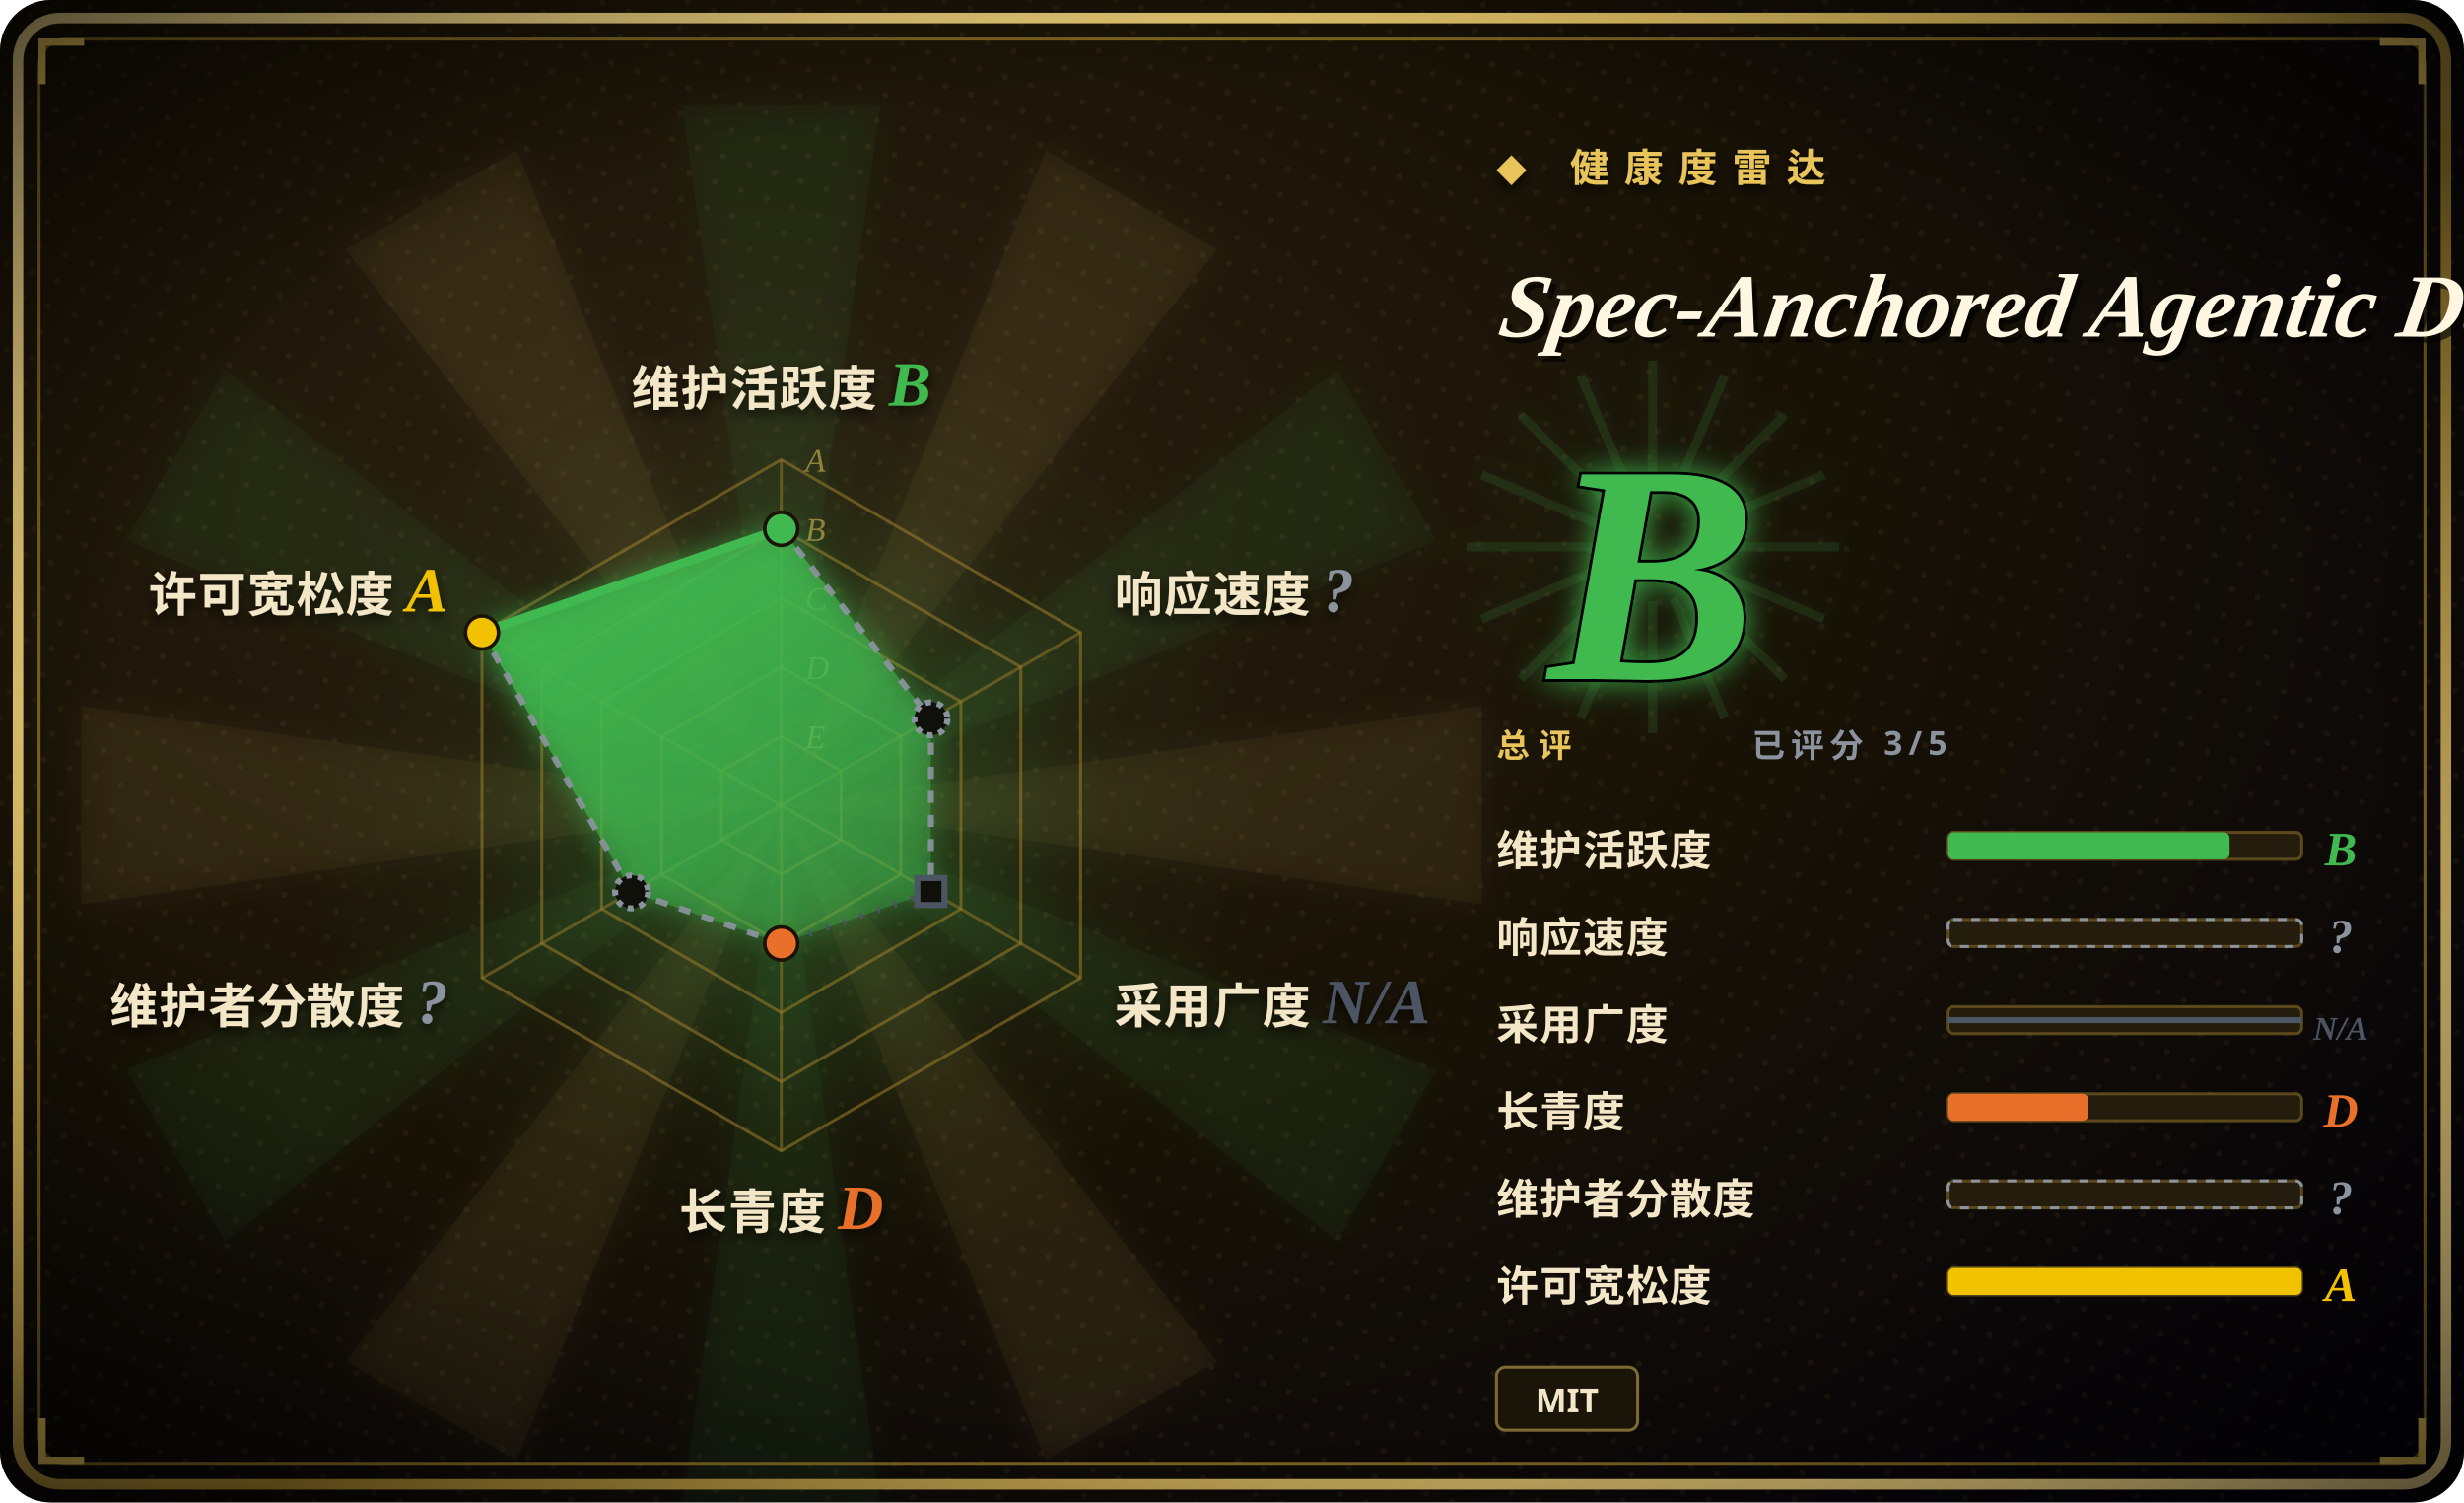
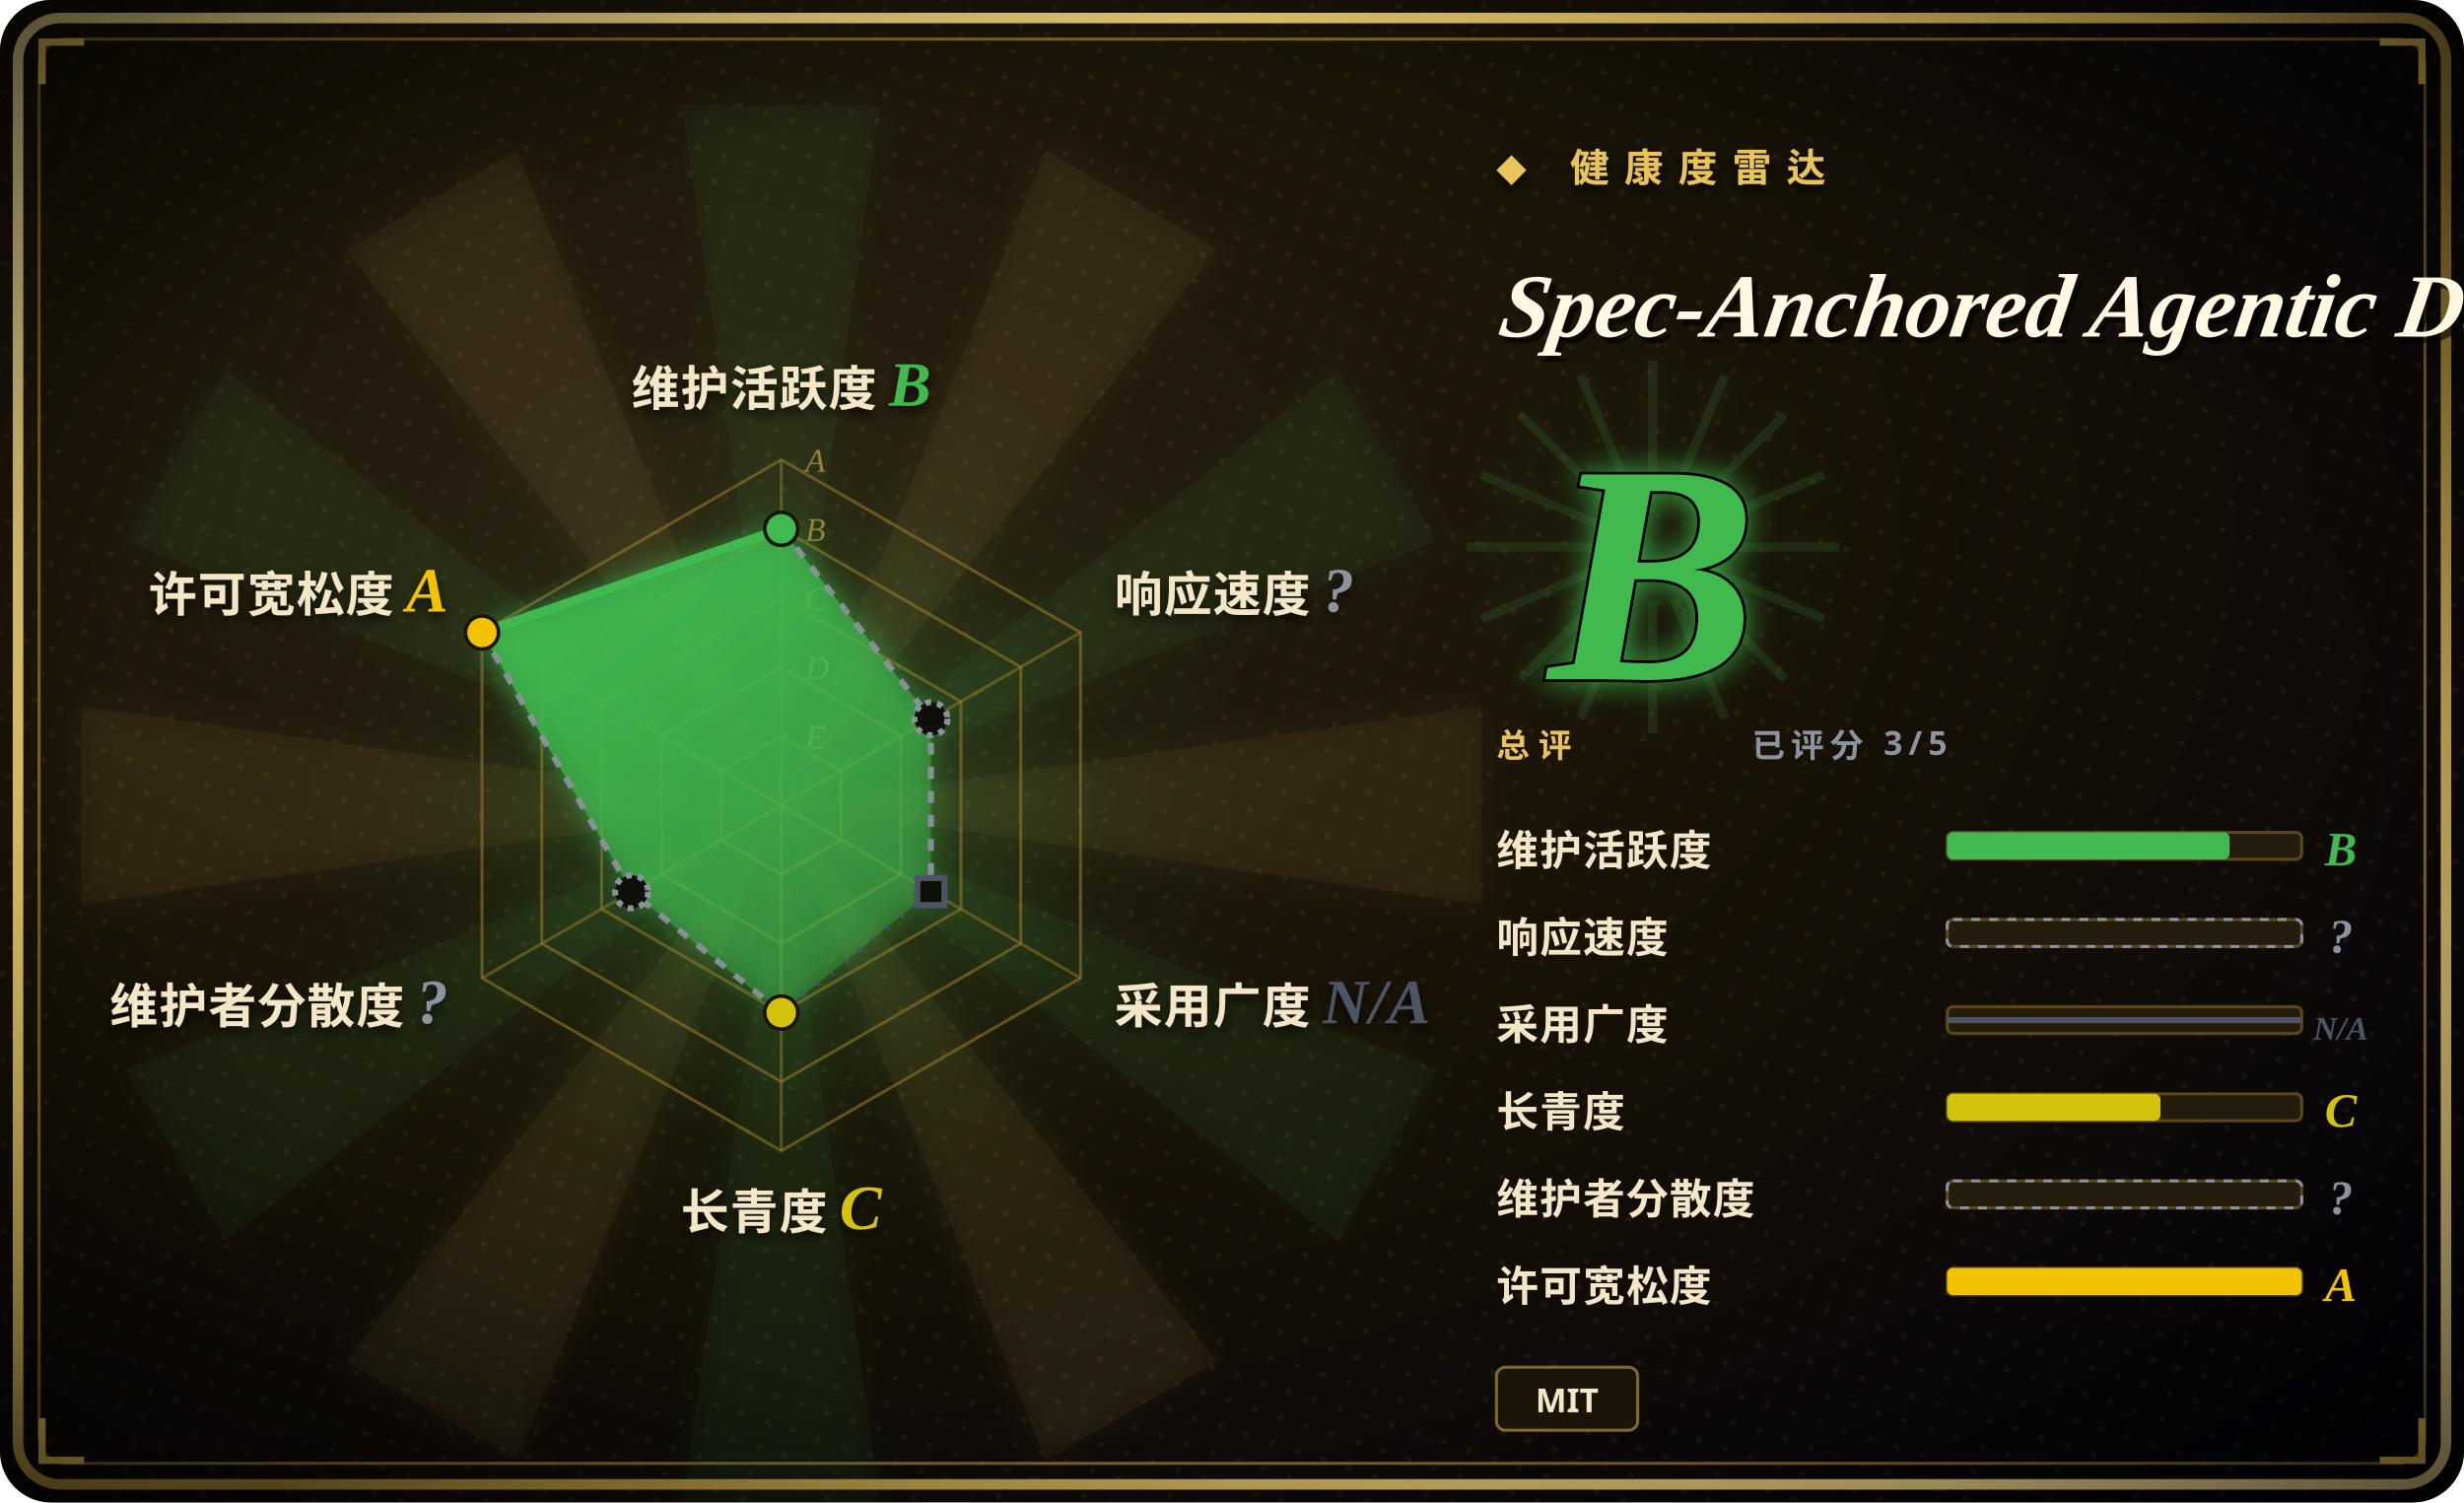
<svg xmlns="http://www.w3.org/2000/svg" width="820" height="500" viewBox="0 0 820 500">
  <defs>
    <radialGradient id="bg" cx="30%" cy="34%" r="90%">
      <stop offset="0%" stop-color="#2a2010" />
      <stop offset="48%" stop-color="#181206" />
      <stop offset="100%" stop-color="#05030a" />
    </radialGradient>
    <radialGradient id="vig" cx="50%" cy="50%" r="72%">
      <stop offset="62%" stop-color="#000000" stop-opacity="0" />
      <stop offset="100%" stop-color="#000000" stop-opacity="0.72" />
    </radialGradient>
    <linearGradient id="frame" x1="0" y1="0" x2="1" y2="1">
      <stop offset="0%" stop-color="#f6dd92" />
      <stop offset="45%" stop-color="#E8C45A" />
      <stop offset="55%" stop-color="#9c7d2a" />
      <stop offset="100%" stop-color="#f6dd92" />
    </linearGradient>
    <linearGradient id="poly" x1="0" y1="0" x2="0.7" y2="1">
      <stop offset="0%" stop-color="#3FB950" stop-opacity="0.92" />
      <stop offset="100%" stop-color="#3FB950" stop-opacity="0.34" />
    </linearGradient>
    <radialGradient id="halo" cx="50%" cy="50%" r="50%">
      <stop offset="0%" stop-color="#3FB950" stop-opacity="0.34" />
      <stop offset="68%" stop-color="#3FB950" stop-opacity="0.04" />
      <stop offset="100%" stop-color="#3FB950" stop-opacity="0" />
    </radialGradient>
    <filter id="glow" x="-60%" y="-60%" width="220%" height="220%">
      <feGaussianBlur stdDeviation="5" result="b" />
      <feMerge>
        <feMergeNode in="b" />
        <feMergeNode in="SourceGraphic" />
      </feMerge>
    </filter>
    <filter id="soft" x="-30%" y="-30%" width="160%" height="160%">
      <feDropShadow dx="0" dy="2" stdDeviation="2" flood-color="#000" flood-opacity="0.7" />
    </filter>
    <pattern id="halftone" width="9" height="9" patternUnits="userSpaceOnUse" patternTransform="rotate(18)">
      <circle cx="2" cy="2" r="1" fill="#E8C45A" fill-opacity="0.06" />
    </pattern>
  </defs>
  <rect width="820" height="500" rx="17" fill="url(#bg)" />
  <rect width="820" height="500" rx="17" fill="url(#halftone)" />
  <g opacity="0.5" filter="url(#glow)">
    <path d="M260,268 L493,235 L493,301 Z" fill="#E8C45A" fill-opacity="0.10" />
    <path d="M260,268 L478,356 L445,413 Z" fill="#3FB950" fill-opacity="0.10" />
    <path d="M260,268 L405,453 L348,486 Z" fill="#E8C45A" fill-opacity="0.10" />
    <path d="M260,268 L293,501 L227,501 Z" fill="#3FB950" fill-opacity="0.10" />
    <path d="M260,268 L172,486 L115,453 Z" fill="#E8C45A" fill-opacity="0.10" />
    <path d="M260,268 L75,413 L42,356 Z" fill="#3FB950" fill-opacity="0.10" />
    <path d="M260,268 L27,301 L27,235 Z" fill="#E8C45A" fill-opacity="0.10" />
    <path d="M260,268 L42,180 L75,123 Z" fill="#3FB950" fill-opacity="0.10" />
    <path d="M260,268 L115,83 L172,50 Z" fill="#E8C45A" fill-opacity="0.10" />
    <path d="M260,268 L227,35 L293,35 Z" fill="#3FB950" fill-opacity="0.10" />
    <path d="M260,268 L348,50 L405,83 Z" fill="#E8C45A" fill-opacity="0.10" />
    <path d="M260,268 L445,123 L478,180 Z" fill="#3FB950" fill-opacity="0.10" />
  </g>
  <circle cx="260" cy="268" r="161" fill="url(#halo)" />
  <rect x="6" y="6" width="808" height="488" rx="14" fill="none" stroke="url(#frame)" stroke-width="3.5" />
  <rect x="13" y="13" width="794" height="474" rx="9" fill="none" stroke="#9c7d2a" stroke-width="1" stroke-opacity="0.8" />
  <path d="M14,28 L14,14 L28,14" fill="none" stroke="#E8C45A" stroke-width="2.4" />
  <path d="M806,28 L806,14 L792,14" fill="none" stroke="#E8C45A" stroke-width="2.4" />
  <path d="M14,472 L14,486 L28,486" fill="none" stroke="#E8C45A" stroke-width="2.4" />
  <path d="M806,472 L806,486 L792,486" fill="none" stroke="#E8C45A" stroke-width="2.4" />
  <rect width="820" height="500" rx="17" fill="url(#vig)" />
  <polygon points="260.0,153.0 359.6,210.5 359.6,325.5 260.0,383.0 160.4,325.5 160.4,210.5" fill="none" stroke="#9c7d2a" stroke-opacity="0.55" stroke-width="1" />
  <polygon points="260.0,176.0 339.7,222.0 339.7,314.0 260.0,360.0 180.3,314.0 180.3,222.0" fill="none" stroke="#9c7d2a" stroke-opacity="0.55" stroke-width="1" />
  <polygon points="260.0,199.0 319.8,233.5 319.8,302.5 260.0,337.0 200.2,302.5 200.2,233.5" fill="none" stroke="#9c7d2a" stroke-opacity="0.55" stroke-width="1" />
  <polygon points="260.0,222.0 299.8,245.0 299.8,291.0 260.0,314.0 220.2,291.0 220.2,245.0" fill="none" stroke="#9c7d2a" stroke-opacity="0.55" stroke-width="1" />
  <polygon points="260.0,245.0 279.9,256.5 279.9,279.5 260.0,291.0 240.1,279.5 240.1,256.5" fill="none" stroke="#9c7d2a" stroke-opacity="0.55" stroke-width="1" />
  <line x1="260" y1="268" x2="260.0" y2="153.0" stroke="#9c7d2a" stroke-opacity="0.5" stroke-width="1" />
  <line x1="260" y1="268" x2="359.6" y2="210.5" stroke="#9c7d2a" stroke-opacity="0.5" stroke-width="1" />
  <line x1="260" y1="268" x2="359.6" y2="325.5" stroke="#9c7d2a" stroke-opacity="0.5" stroke-width="1" />
  <line x1="260" y1="268" x2="260.0" y2="383.0" stroke="#9c7d2a" stroke-opacity="0.5" stroke-width="1" />
  <line x1="260" y1="268" x2="160.4" y2="325.5" stroke="#9c7d2a" stroke-opacity="0.5" stroke-width="1" />
  <line x1="260" y1="268" x2="160.4" y2="210.5" stroke="#9c7d2a" stroke-opacity="0.5" stroke-width="1" />
  <text x="268" y="157.0" font-size="11" font-style="italic" fill="#E8C45A" fill-opacity="0.55" font-family="'Georgia','Times New Roman',serif">A</text>
  <text x="268" y="180.0" font-size="11" font-style="italic" fill="#E8C45A" fill-opacity="0.55" font-family="'Georgia','Times New Roman',serif">B</text>
  <text x="268" y="203.0" font-size="11" font-style="italic" fill="#E8C45A" fill-opacity="0.55" font-family="'Georgia','Times New Roman',serif">C</text>
  <text x="268" y="226.0" font-size="11" font-style="italic" fill="#E8C45A" fill-opacity="0.55" font-family="'Georgia','Times New Roman',serif">D</text>
  <text x="268" y="249.0" font-size="11" font-style="italic" fill="#E8C45A" fill-opacity="0.55" font-family="'Georgia','Times New Roman',serif">E</text>
-   <polygon points="260.0,176.0 309.8,239.2 309.8,296.8 260.0,314.0 210.2,296.8 160.4,210.5" fill="url(#poly)" filter="url(#glow)" />
+   <polygon points="260.0,176.0 309.8,239.2 309.8,296.8 260.0,337.0 210.2,296.8 160.4,210.5" fill="url(#poly)" filter="url(#glow)" />
  <line x1="260.0" y1="176.0" x2="309.8" y2="239.2" stroke="#8B949E" stroke-width="2" stroke-dasharray="4 4" stroke-opacity="0.92" />
  <line x1="309.8" y1="239.2" x2="309.8" y2="296.8" stroke="#8B949E" stroke-width="2" stroke-dasharray="4 4" stroke-opacity="0.92" />
-   <line x1="309.8" y1="296.8" x2="260.0" y2="314.0" stroke="#4B5563" stroke-width="2" stroke-dasharray="1 5" stroke-opacity="0.92" />
-   <line x1="260.0" y1="314.0" x2="210.2" y2="296.8" stroke="#8B949E" stroke-width="2" stroke-dasharray="4 4" stroke-opacity="0.92" />
+   <line x1="309.8" y1="296.8" x2="260.0" y2="337.0" stroke="#4B5563" stroke-width="2" stroke-dasharray="1 5" stroke-opacity="0.92" />
+   <line x1="260.0" y1="337.0" x2="210.2" y2="296.8" stroke="#8B949E" stroke-width="2" stroke-dasharray="4 4" stroke-opacity="0.92" />
  <line x1="210.2" y1="296.8" x2="160.4" y2="210.5" stroke="#8B949E" stroke-width="2" stroke-dasharray="4 4" stroke-opacity="0.92" />
  <line x1="160.4" y1="210.5" x2="260.0" y2="176.0" stroke="#3FB950" stroke-width="3" />
  <circle cx="260.0" cy="176.0" r="5.5" fill="#3FB950" stroke="#1a1306" stroke-width="1.2" />
  <circle cx="309.8" cy="239.2" r="5.5" fill="#10100b" stroke="#8B949E" stroke-width="2" stroke-dasharray="2 2" />
  <rect x="305.3" y="292.2" width="9" height="9" fill="#10100b" stroke="#4B5563" stroke-width="2" />
-   <circle cx="260.0" cy="314.0" r="5.5" fill="#E8702A" stroke="#1a1306" stroke-width="1.2" />
+   <circle cx="260.0" cy="337.0" r="5.5" fill="#D4C20A" stroke="#1a1306" stroke-width="1.2" />
  <circle cx="210.2" cy="296.8" r="5.5" fill="#10100b" stroke="#8B949E" stroke-width="2" stroke-dasharray="2 2" />
  <circle cx="160.4" cy="210.5" r="5.5" fill="#F2C200" stroke="#1a1306" stroke-width="1.2" />
  <text x="260.0" y="135.0" font-size="16" font-weight="900" fill="#f3e7c8" text-anchor="middle" font-family="'PingFang SC','Hiragino Sans GB','Heiti SC','Microsoft YaHei',sans-serif" letter-spacing="0.4" filter="url(#soft)">维护活跃度 <tspan fill="#3FB950" font-family="'Georgia','Times New Roman',serif" font-style="italic" font-size="21">B</tspan>
  </text>
  <text x="370.9" y="203.5" font-size="16" font-weight="900" fill="#f3e7c8" text-anchor="start" font-family="'PingFang SC','Hiragino Sans GB','Heiti SC','Microsoft YaHei',sans-serif" letter-spacing="0.4" filter="url(#soft)">响应速度 <tspan fill="#8B949E" font-family="'Georgia','Times New Roman',serif" font-style="italic" font-size="21">?</tspan>
  </text>
  <text x="370.9" y="340.5" font-size="16" font-weight="900" fill="#f3e7c8" text-anchor="start" font-family="'PingFang SC','Hiragino Sans GB','Heiti SC','Microsoft YaHei',sans-serif" letter-spacing="0.4" filter="url(#soft)">采用广度 <tspan fill="#4B5563" font-family="'Georgia','Times New Roman',serif" font-style="italic" font-size="21">N/A</tspan>
  </text>
-   <text x="260.0" y="409.0" font-size="16" font-weight="900" fill="#f3e7c8" text-anchor="middle" font-family="'PingFang SC','Hiragino Sans GB','Heiti SC','Microsoft YaHei',sans-serif" letter-spacing="0.4" filter="url(#soft)">长青度 <tspan fill="#E8702A" font-family="'Georgia','Times New Roman',serif" font-style="italic" font-size="21">D</tspan>
+   <text x="260.0" y="409.0" font-size="16" font-weight="900" fill="#f3e7c8" text-anchor="middle" font-family="'PingFang SC','Hiragino Sans GB','Heiti SC','Microsoft YaHei',sans-serif" letter-spacing="0.4" filter="url(#soft)">长青度 <tspan fill="#D4C20A" font-family="'Georgia','Times New Roman',serif" font-style="italic" font-size="21">C</tspan>
  </text>
  <text x="149.1" y="340.5" font-size="16" font-weight="900" fill="#f3e7c8" text-anchor="end" font-family="'PingFang SC','Hiragino Sans GB','Heiti SC','Microsoft YaHei',sans-serif" letter-spacing="0.4" filter="url(#soft)">维护者分散度 <tspan fill="#8B949E" font-family="'Georgia','Times New Roman',serif" font-style="italic" font-size="21">?</tspan>
  </text>
  <text x="149.1" y="203.5" font-size="16" font-weight="900" fill="#f3e7c8" text-anchor="end" font-family="'PingFang SC','Hiragino Sans GB','Heiti SC','Microsoft YaHei',sans-serif" letter-spacing="0.4" filter="url(#soft)">许可宽松度 <tspan fill="#F2C200" font-family="'Georgia','Times New Roman',serif" font-style="italic" font-size="21">A</tspan>
  </text>
  <text x="498" y="60" font-size="13" letter-spacing="5" fill="#E8C45A" font-weight="900" font-family="'PingFang SC','Hiragino Sans GB','Heiti SC','Microsoft YaHei',sans-serif" filter="url(#soft)">◆ 健康度雷达</text>
  <g transform="translate(498,112) skewX(-9)">
    <text x="2" y="2" font-size="30" font-weight="900" font-style="italic" fill="#000" fill-opacity="0.6" font-family="'Georgia','Times New Roman',serif">Spec-Anchored Agentic Development</text>
    <text x="0" y="0" font-size="30" font-weight="900" font-style="italic" fill="#fff7e2" font-family="'Georgia','Times New Roman',serif">Spec-Anchored Agentic Development</text>
  </g>
  <line x1="498" y1="124" x2="648" y2="124" stroke="url(#frame)" stroke-width="2" />
  <g opacity="0.85" filter="url(#glow)">
    <line x1="568" y1="182" x2="612" y2="182" stroke="#3FB950" stroke-opacity="0.16" stroke-width="3" />
    <line x1="567" y1="189" x2="607" y2="206" stroke="#3FB950" stroke-opacity="0.16" stroke-width="3" />
    <line x1="563" y1="195" x2="594" y2="226" stroke="#3FB950" stroke-opacity="0.16" stroke-width="3" />
    <line x1="557" y1="199" x2="574" y2="239" stroke="#3FB950" stroke-opacity="0.16" stroke-width="3" />
    <line x1="550" y1="200" x2="550" y2="244" stroke="#3FB950" stroke-opacity="0.16" stroke-width="3" />
    <line x1="543" y1="199" x2="526" y2="239" stroke="#3FB950" stroke-opacity="0.16" stroke-width="3" />
    <line x1="537" y1="195" x2="506" y2="226" stroke="#3FB950" stroke-opacity="0.16" stroke-width="3" />
    <line x1="533" y1="189" x2="493" y2="206" stroke="#3FB950" stroke-opacity="0.16" stroke-width="3" />
    <line x1="532" y1="182" x2="488" y2="182" stroke="#3FB950" stroke-opacity="0.16" stroke-width="3" />
    <line x1="533" y1="175" x2="493" y2="158" stroke="#3FB950" stroke-opacity="0.16" stroke-width="3" />
    <line x1="537" y1="169" x2="506" y2="138" stroke="#3FB950" stroke-opacity="0.16" stroke-width="3" />
    <line x1="543" y1="165" x2="526" y2="125" stroke="#3FB950" stroke-opacity="0.16" stroke-width="3" />
    <line x1="550" y1="164" x2="550" y2="120" stroke="#3FB950" stroke-opacity="0.16" stroke-width="3" />
    <line x1="557" y1="165" x2="574" y2="125" stroke="#3FB950" stroke-opacity="0.16" stroke-width="3" />
    <line x1="563" y1="169" x2="594" y2="138" stroke="#3FB950" stroke-opacity="0.16" stroke-width="3" />
    <line x1="567" y1="175" x2="607" y2="158" stroke="#3FB950" stroke-opacity="0.16" stroke-width="3" />
  </g>
  <text x="550" y="226" font-size="104" font-weight="900" font-style="italic" text-anchor="middle" fill="#3FB950" stroke="#000" stroke-width="2" paint-order="stroke" font-family="'Georgia','Times New Roman',serif" filter="url(#glow)">B</text>
  <text x="498" y="252" font-size="11" letter-spacing="3" fill="#E8C45A" font-family="'PingFang SC','Hiragino Sans GB','Heiti SC','Microsoft YaHei',sans-serif" font-weight="900">总评</text>
  <text x="648" y="252" font-size="11" letter-spacing="2" fill="#8B949E" font-family="'PingFang SC','Hiragino Sans GB','Heiti SC','Microsoft YaHei',sans-serif" font-weight="900" text-anchor="end">已评分 3/5</text>
  <text x="498" y="288" font-size="14" font-weight="900" fill="#f3e7c8" font-family="'PingFang SC','Hiragino Sans GB','Heiti SC','Microsoft YaHei',sans-serif" letter-spacing="0.4">维护活跃度</text>
  <rect x="648" y="277" width="118" height="9" rx="2" fill="#241d0e" stroke="#9c7d2a" stroke-opacity="0.5" />
  <rect x="648" y="277" width="94" height="9" rx="2" fill="#3FB950" />
  <text x="779" y="288" font-size="16" font-weight="900" font-style="italic" fill="#3FB950" font-family="'Georgia','Times New Roman',serif" text-anchor="middle">B</text>
  <text x="498" y="317" font-size="14" font-weight="900" fill="#f3e7c8" font-family="'PingFang SC','Hiragino Sans GB','Heiti SC','Microsoft YaHei',sans-serif" letter-spacing="0.4">响应速度</text>
  <rect x="648" y="306" width="118" height="9" rx="2" fill="#241d0e" stroke="#9c7d2a" stroke-opacity="0.5" />
  <rect x="648" y="306" width="118" height="9" rx="2" fill="none" stroke="#8B949E" stroke-dasharray="3 3" />
  <text x="779" y="317" font-size="16" font-weight="900" font-style="italic" fill="#8B949E" font-family="'Georgia','Times New Roman',serif" text-anchor="middle">?</text>
  <text x="498" y="346" font-size="14" font-weight="900" fill="#f3e7c8" font-family="'PingFang SC','Hiragino Sans GB','Heiti SC','Microsoft YaHei',sans-serif" letter-spacing="0.4">采用广度</text>
  <rect x="648" y="335" width="118" height="9" rx="2" fill="#241d0e" stroke="#9c7d2a" stroke-opacity="0.5" />
  <line x1="648" y1="339.5" x2="766" y2="339.5" stroke="#4B5563" stroke-width="2" />
  <text x="779" y="346" font-size="11" font-weight="900" font-style="italic" fill="#4B5563" font-family="'Georgia','Times New Roman',serif" text-anchor="middle">N/A</text>
  <text x="498" y="375" font-size="14" font-weight="900" fill="#f3e7c8" font-family="'PingFang SC','Hiragino Sans GB','Heiti SC','Microsoft YaHei',sans-serif" letter-spacing="0.4">长青度</text>
  <rect x="648" y="364" width="118" height="9" rx="2" fill="#241d0e" stroke="#9c7d2a" stroke-opacity="0.5" />
-   <rect x="648" y="364" width="47" height="9" rx="2" fill="#E8702A" />
-   <text x="779" y="375" font-size="16" font-weight="900" font-style="italic" fill="#E8702A" font-family="'Georgia','Times New Roman',serif" text-anchor="middle">D</text>
+   <rect x="648" y="364" width="71" height="9" rx="2" fill="#D4C20A" />
+   <text x="779" y="375" font-size="16" font-weight="900" font-style="italic" fill="#D4C20A" font-family="'Georgia','Times New Roman',serif" text-anchor="middle">C</text>
  <text x="498" y="404" font-size="14" font-weight="900" fill="#f3e7c8" font-family="'PingFang SC','Hiragino Sans GB','Heiti SC','Microsoft YaHei',sans-serif" letter-spacing="0.4">维护者分散度</text>
  <rect x="648" y="393" width="118" height="9" rx="2" fill="#241d0e" stroke="#9c7d2a" stroke-opacity="0.5" />
  <rect x="648" y="393" width="118" height="9" rx="2" fill="none" stroke="#8B949E" stroke-dasharray="3 3" />
  <text x="779" y="404" font-size="16" font-weight="900" font-style="italic" fill="#8B949E" font-family="'Georgia','Times New Roman',serif" text-anchor="middle">?</text>
  <text x="498" y="433" font-size="14" font-weight="900" fill="#f3e7c8" font-family="'PingFang SC','Hiragino Sans GB','Heiti SC','Microsoft YaHei',sans-serif" letter-spacing="0.4">许可宽松度</text>
  <rect x="648" y="422" width="118" height="9" rx="2" fill="#241d0e" stroke="#9c7d2a" stroke-opacity="0.5" />
  <rect x="648" y="422" width="118" height="9" rx="2" fill="#F2C200" />
  <text x="779" y="433" font-size="16" font-weight="900" font-style="italic" fill="#F2C200" font-family="'Georgia','Times New Roman',serif" text-anchor="middle">A</text>
  <rect x="498" y="455" width="47" height="21" rx="3" fill="#1b1408" stroke="#E8C45A" stroke-opacity="0.5" />
  <text x="521.5" y="470" font-size="11" font-weight="700" fill="#f3e7c8" text-anchor="middle" font-family="'PingFang SC','Hiragino Sans GB','Heiti SC','Microsoft YaHei',sans-serif">MIT</text>
</svg>
